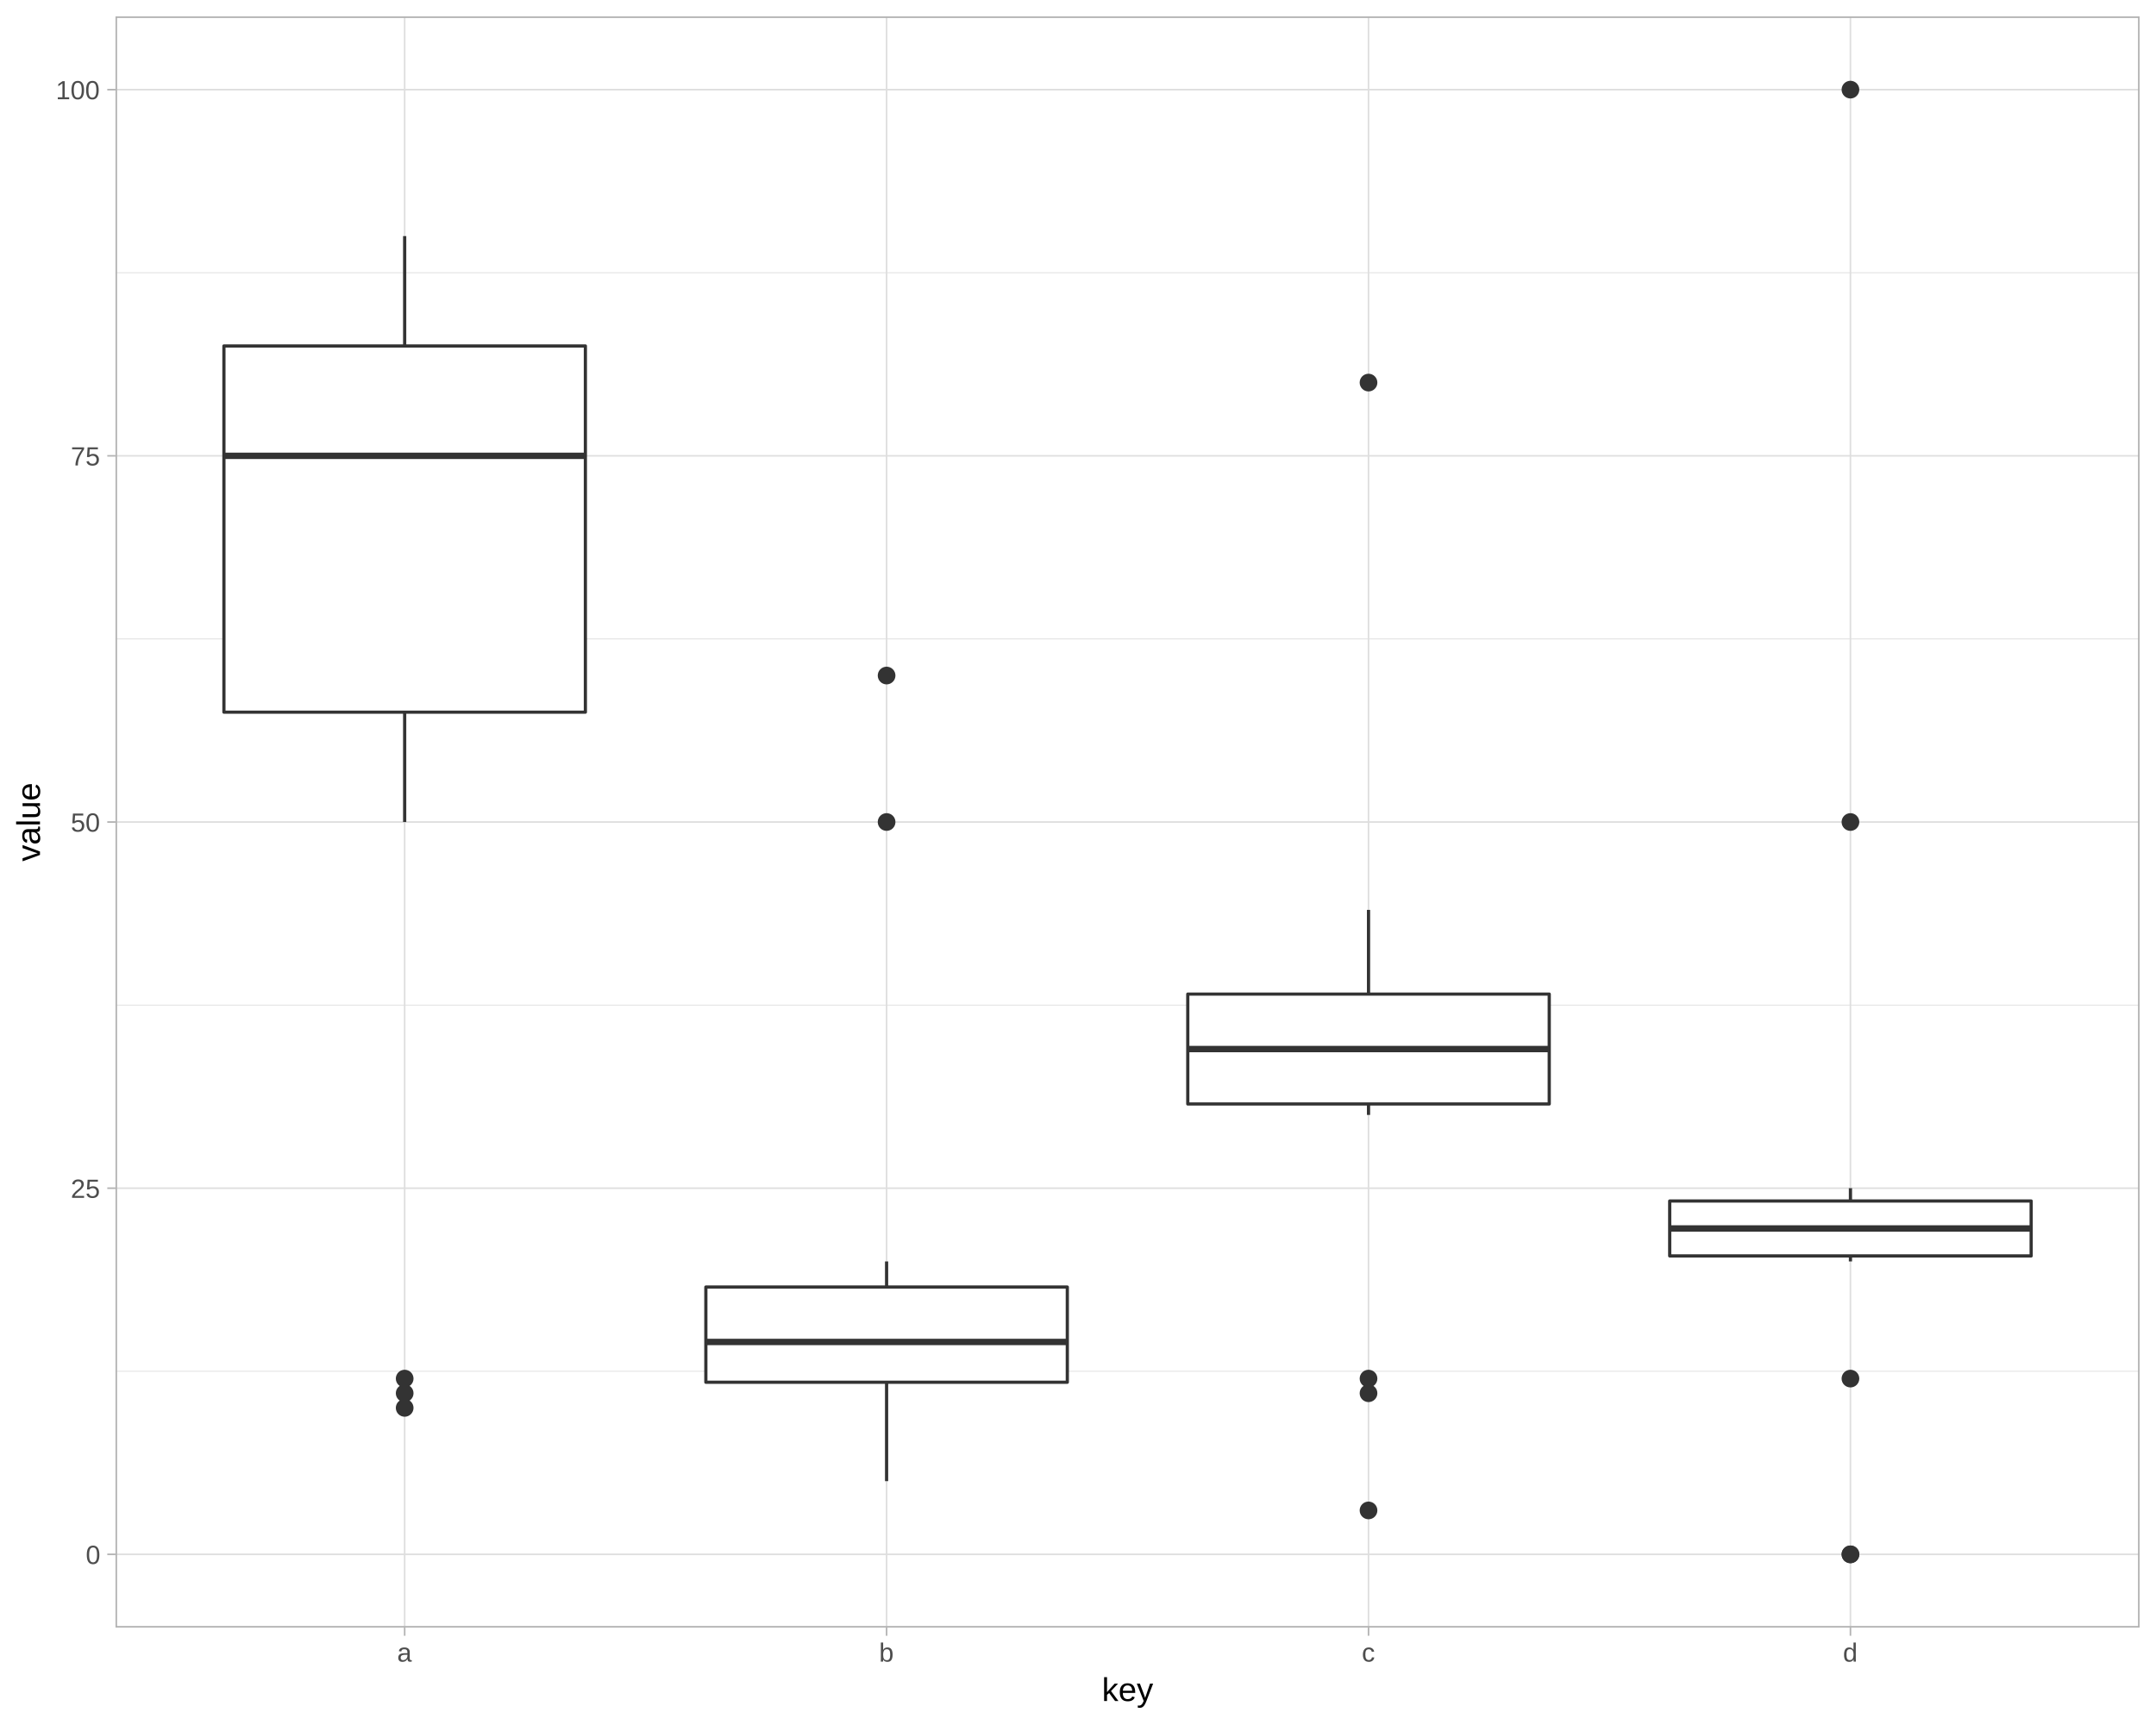
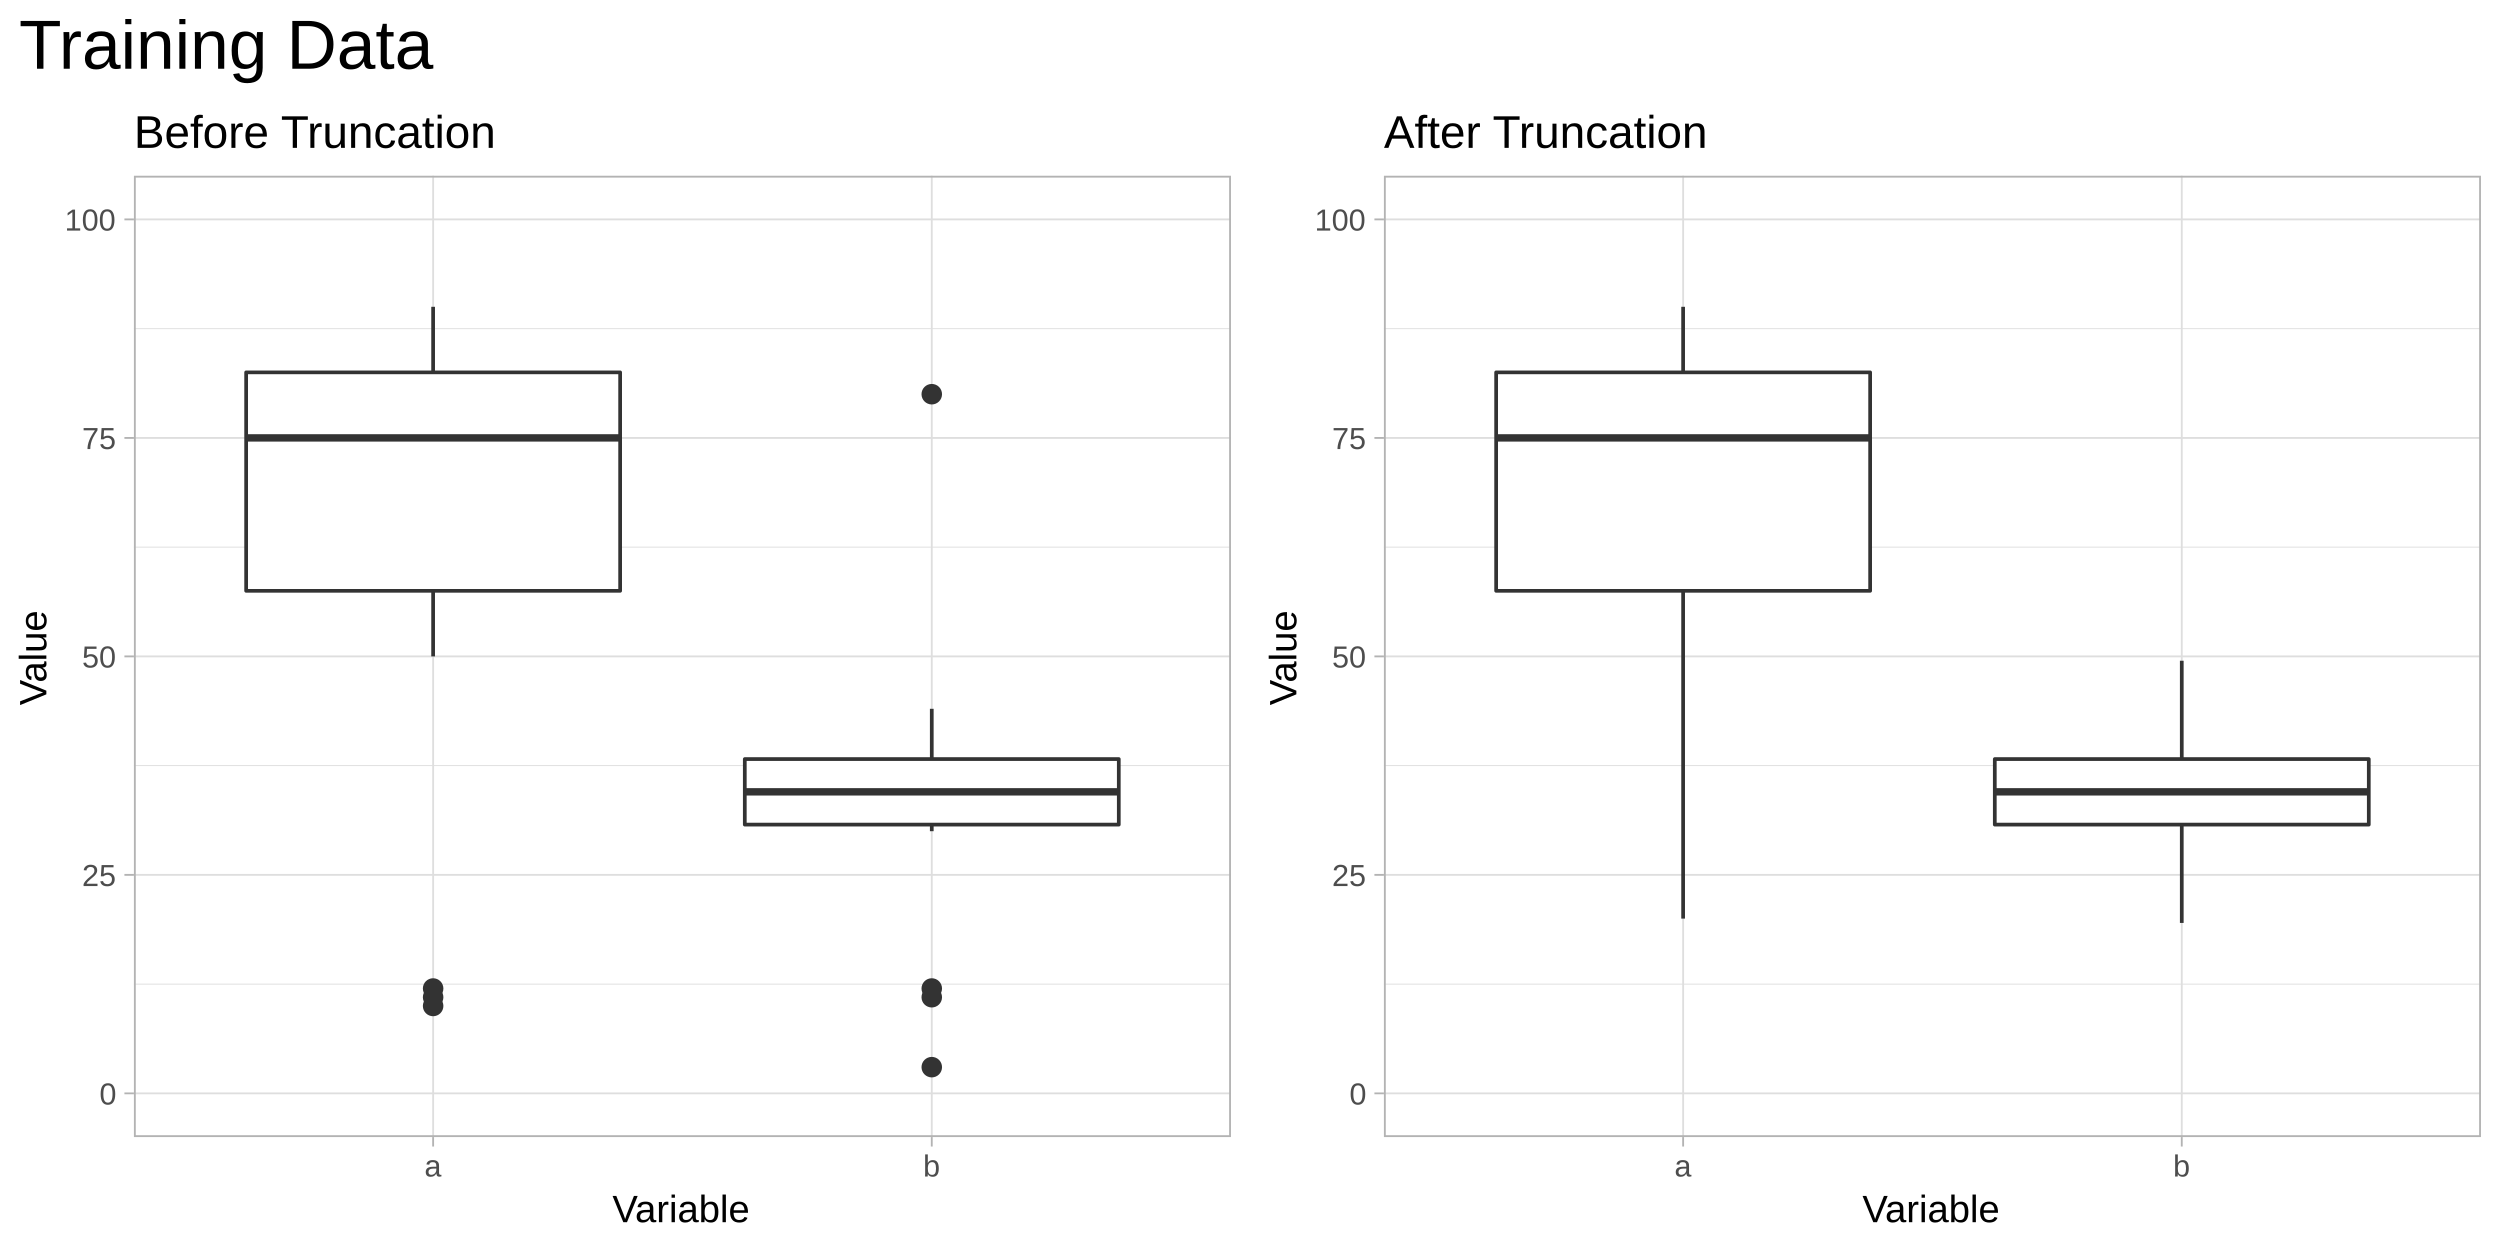
- <svg xmlns="http://www.w3.org/2000/svg" viewBox="0 0 720.00 576.00">
+ <svg xmlns="http://www.w3.org/2000/svg" viewBox="0 0 720.00 360.00">
  <defs>
    <style type="text/css">
    line, polyline, path, rect, circle {
      fill: none;
      stroke: #000000;
      stroke-linecap: round;
      stroke-linejoin: round;
      stroke-miterlimit: 10.00;
    }
  </style>
  </defs>
  <rect width="100%" height="100%" style="stroke: none; fill: #FFFFFF;" />
-   <rect x="0.00" y="0.00" width="720.00" height="576.00" style="stroke-width: 1.07; stroke: #FFFFFF; fill: #FFFFFF;" />
+   <rect x="0.00" y="0.00" width="720.00" height="360.00" style="stroke-width: 1.07; stroke: #FFFFFF; fill: #FFFFFF;" />
  <defs>
-     <clipPath id="cpMzguNTczfDcxNC41MjF8NTQzLjQ3NHw1LjQ3OTQ1">
-       <rect x="38.57" y="5.48" width="675.95" height="537.99" />
+     <clipPath id="cpMzguNTczfDM1NC41MjF8MzI3LjQ3NHw1MC42MDUz">
+       <rect x="38.57" y="50.61" width="315.95" height="276.87" />
    </clipPath>
  </defs>
-   <rect x="38.57" y="5.48" width="675.95" height="537.99" style="stroke-width: 1.07; stroke: none; fill: #FFFFFF;" clip-path="url(#cpMzguNTczfDcxNC41MjF8NTQzLjQ3NHw1LjQ3OTQ1)" />
-   <polyline points="38.57,457.88 714.52,457.88 " style="stroke-width: 0.27; stroke: #DEDEDE; stroke-linecap: butt;" clip-path="url(#cpMzguNTczfDcxNC41MjF8NTQzLjQ3NHw1LjQ3OTQ1)" />
-   <polyline points="38.57,335.61 714.52,335.61 " style="stroke-width: 0.27; stroke: #DEDEDE; stroke-linecap: butt;" clip-path="url(#cpMzguNTczfDcxNC41MjF8NTQzLjQ3NHw1LjQ3OTQ1)" />
-   <polyline points="38.57,213.34 714.52,213.34 " style="stroke-width: 0.27; stroke: #DEDEDE; stroke-linecap: butt;" clip-path="url(#cpMzguNTczfDcxNC41MjF8NTQzLjQ3NHw1LjQ3OTQ1)" />
-   <polyline points="38.57,91.07 714.52,91.07 " style="stroke-width: 0.27; stroke: #DEDEDE; stroke-linecap: butt;" clip-path="url(#cpMzguNTczfDcxNC41MjF8NTQzLjQ3NHw1LjQ3OTQ1)" />
-   <polyline points="38.57,519.02 714.52,519.02 " style="stroke-width: 0.53; stroke: #DEDEDE; stroke-linecap: butt;" clip-path="url(#cpMzguNTczfDcxNC41MjF8NTQzLjQ3NHw1LjQ3OTQ1)" />
-   <polyline points="38.57,396.75 714.52,396.75 " style="stroke-width: 0.53; stroke: #DEDEDE; stroke-linecap: butt;" clip-path="url(#cpMzguNTczfDcxNC41MjF8NTQzLjQ3NHw1LjQ3OTQ1)" />
-   <polyline points="38.57,274.48 714.52,274.48 " style="stroke-width: 0.53; stroke: #DEDEDE; stroke-linecap: butt;" clip-path="url(#cpMzguNTczfDcxNC41MjF8NTQzLjQ3NHw1LjQ3OTQ1)" />
-   <polyline points="38.57,152.21 714.52,152.21 " style="stroke-width: 0.53; stroke: #DEDEDE; stroke-linecap: butt;" clip-path="url(#cpMzguNTczfDcxNC41MjF8NTQzLjQ3NHw1LjQ3OTQ1)" />
-   <polyline points="38.57,29.93 714.52,29.93 " style="stroke-width: 0.53; stroke: #DEDEDE; stroke-linecap: butt;" clip-path="url(#cpMzguNTczfDcxNC41MjF8NTQzLjQ3NHw1LjQ3OTQ1)" />
-   <polyline points="135.14,543.47 135.14,5.48 " style="stroke-width: 0.53; stroke: #DEDEDE; stroke-linecap: butt;" clip-path="url(#cpMzguNTczfDcxNC41MjF8NTQzLjQ3NHw1LjQ3OTQ1)" />
-   <polyline points="296.08,543.47 296.08,5.48 " style="stroke-width: 0.53; stroke: #DEDEDE; stroke-linecap: butt;" clip-path="url(#cpMzguNTczfDcxNC41MjF8NTQzLjQ3NHw1LjQ3OTQ1)" />
-   <polyline points="457.02,543.47 457.02,5.48 " style="stroke-width: 0.53; stroke: #DEDEDE; stroke-linecap: butt;" clip-path="url(#cpMzguNTczfDcxNC41MjF8NTQzLjQ3NHw1LjQ3OTQ1)" />
-   <polyline points="617.96,543.47 617.96,5.48 " style="stroke-width: 0.53; stroke: #DEDEDE; stroke-linecap: butt;" clip-path="url(#cpMzguNTczfDcxNC41MjF8NTQzLjQ3NHw1LjQ3OTQ1)" />
-   <circle cx="135.14" cy="470.11" r="1.95pt" style="stroke-width: 0.71; stroke: #333333; fill: #333333;" clip-path="url(#cpMzguNTczfDcxNC41MjF8NTQzLjQ3NHw1LjQ3OTQ1)" />
-   <circle cx="135.14" cy="465.22" r="1.95pt" style="stroke-width: 0.71; stroke: #333333; fill: #333333;" clip-path="url(#cpMzguNTczfDcxNC41MjF8NTQzLjQ3NHw1LjQ3OTQ1)" />
-   <circle cx="135.14" cy="460.33" r="1.95pt" style="stroke-width: 0.71; stroke: #333333; fill: #333333;" clip-path="url(#cpMzguNTczfDcxNC41MjF8NTQzLjQ3NHw1LjQ3OTQ1)" />
-   <line x1="135.14" y1="115.52" x2="135.14" y2="78.84" style="stroke-width: 1.07; stroke: #333333; stroke-linecap: butt;" clip-path="url(#cpMzguNTczfDcxNC41MjF8NTQzLjQ3NHw1LjQ3OTQ1)" />
-   <line x1="135.14" y1="237.80" x2="135.14" y2="274.48" style="stroke-width: 1.07; stroke: #333333; stroke-linecap: butt;" clip-path="url(#cpMzguNTczfDcxNC41MjF8NTQzLjQ3NHw1LjQ3OTQ1)" />
-   <polyline points="74.78,115.52 74.78,237.80 195.49,237.80 195.49,115.52 74.78,115.52 " style="stroke-width: 1.07; stroke: #333333; fill: #FFFFFF;" clip-path="url(#cpMzguNTczfDcxNC41MjF8NTQzLjQ3NHw1LjQ3OTQ1)" />
-   <line x1="74.78" y1="152.21" x2="195.49" y2="152.21" style="stroke-width: 2.13; stroke: #333333; stroke-linecap: butt;" clip-path="url(#cpMzguNTczfDcxNC41MjF8NTQzLjQ3NHw1LjQ3OTQ1)" />
-   <circle cx="296.08" cy="274.48" r="1.95pt" style="stroke-width: 0.71; stroke: #333333; fill: #333333;" clip-path="url(#cpMzguNTczfDcxNC41MjF8NTQzLjQ3NHw1LjQ3OTQ1)" />
-   <circle cx="296.08" cy="225.57" r="1.95pt" style="stroke-width: 0.71; stroke: #333333; fill: #333333;" clip-path="url(#cpMzguNTczfDcxNC41MjF8NTQzLjQ3NHw1LjQ3OTQ1)" />
-   <line x1="296.08" y1="429.76" x2="296.08" y2="421.20" style="stroke-width: 1.07; stroke: #333333; stroke-linecap: butt;" clip-path="url(#cpMzguNTczfDcxNC41MjF8NTQzLjQ3NHw1LjQ3OTQ1)" />
-   <line x1="296.08" y1="461.55" x2="296.08" y2="494.57" style="stroke-width: 1.07; stroke: #333333; stroke-linecap: butt;" clip-path="url(#cpMzguNTczfDcxNC41MjF8NTQzLjQ3NHw1LjQ3OTQ1)" />
-   <polyline points="235.72,429.76 235.72,461.55 356.43,461.55 356.43,429.76 235.72,429.76 " style="stroke-width: 1.07; stroke: #333333; fill: #FFFFFF;" clip-path="url(#cpMzguNTczfDcxNC41MjF8NTQzLjQ3NHw1LjQ3OTQ1)" />
-   <line x1="235.72" y1="448.10" x2="356.43" y2="448.10" style="stroke-width: 2.13; stroke: #333333; stroke-linecap: butt;" clip-path="url(#cpMzguNTczfDcxNC41MjF8NTQzLjQ3NHw1LjQ3OTQ1)" />
-   <circle cx="457.02" cy="504.35" r="1.95pt" style="stroke-width: 0.71; stroke: #333333; fill: #333333;" clip-path="url(#cpMzguNTczfDcxNC41MjF8NTQzLjQ3NHw1LjQ3OTQ1)" />
-   <circle cx="457.02" cy="465.22" r="1.95pt" style="stroke-width: 0.71; stroke: #333333; fill: #333333;" clip-path="url(#cpMzguNTczfDcxNC41MjF8NTQzLjQ3NHw1LjQ3OTQ1)" />
-   <circle cx="457.02" cy="460.33" r="1.95pt" style="stroke-width: 0.71; stroke: #333333; fill: #333333;" clip-path="url(#cpMzguNTczfDcxNC41MjF8NTQzLjQ3NHw1LjQ3OTQ1)" />
-   <circle cx="457.02" cy="127.75" r="1.95pt" style="stroke-width: 0.71; stroke: #333333; fill: #333333;" clip-path="url(#cpMzguNTczfDcxNC41MjF8NTQzLjQ3NHw1LjQ3OTQ1)" />
-   <line x1="457.02" y1="331.94" x2="457.02" y2="303.82" style="stroke-width: 1.07; stroke: #333333; stroke-linecap: butt;" clip-path="url(#cpMzguNTczfDcxNC41MjF8NTQzLjQ3NHw1LjQ3OTQ1)" />
-   <line x1="457.02" y1="368.63" x2="457.02" y2="372.29" style="stroke-width: 1.07; stroke: #333333; stroke-linecap: butt;" clip-path="url(#cpMzguNTczfDcxNC41MjF8NTQzLjQ3NHw1LjQ3OTQ1)" />
-   <polyline points="396.66,331.94 396.66,368.63 517.37,368.63 517.37,331.94 396.66,331.94 " style="stroke-width: 1.07; stroke: #333333; fill: #FFFFFF;" clip-path="url(#cpMzguNTczfDcxNC41MjF8NTQzLjQ3NHw1LjQ3OTQ1)" />
-   <line x1="396.66" y1="350.29" x2="517.37" y2="350.29" style="stroke-width: 2.13; stroke: #333333; stroke-linecap: butt;" clip-path="url(#cpMzguNTczfDcxNC41MjF8NTQzLjQ3NHw1LjQ3OTQ1)" />
-   <circle cx="617.96" cy="519.02" r="1.95pt" style="stroke-width: 0.71; stroke: #333333; fill: #333333;" clip-path="url(#cpMzguNTczfDcxNC41MjF8NTQzLjQ3NHw1LjQ3OTQ1)" />
-   <circle cx="617.96" cy="519.02" r="1.95pt" style="stroke-width: 0.71; stroke: #333333; fill: #333333;" clip-path="url(#cpMzguNTczfDcxNC41MjF8NTQzLjQ3NHw1LjQ3OTQ1)" />
-   <circle cx="617.96" cy="460.33" r="1.95pt" style="stroke-width: 0.71; stroke: #333333; fill: #333333;" clip-path="url(#cpMzguNTczfDcxNC41MjF8NTQzLjQ3NHw1LjQ3OTQ1)" />
-   <circle cx="617.96" cy="274.48" r="1.95pt" style="stroke-width: 0.71; stroke: #333333; fill: #333333;" clip-path="url(#cpMzguNTczfDcxNC41MjF8NTQzLjQ3NHw1LjQ3OTQ1)" />
-   <circle cx="617.96" cy="29.93" r="1.95pt" style="stroke-width: 0.71; stroke: #333333; fill: #333333;" clip-path="url(#cpMzguNTczfDcxNC41MjF8NTQzLjQ3NHw1LjQ3OTQ1)" />
-   <line x1="617.96" y1="401.03" x2="617.96" y2="396.75" style="stroke-width: 1.07; stroke: #333333; stroke-linecap: butt;" clip-path="url(#cpMzguNTczfDcxNC41MjF8NTQzLjQ3NHw1LjQ3OTQ1)" />
-   <line x1="617.96" y1="419.37" x2="617.96" y2="421.20" style="stroke-width: 1.07; stroke: #333333; stroke-linecap: butt;" clip-path="url(#cpMzguNTczfDcxNC41MjF8NTQzLjQ3NHw1LjQ3OTQ1)" />
-   <polyline points="557.60,401.03 557.60,419.37 678.31,419.37 678.31,401.03 557.60,401.03 " style="stroke-width: 1.07; stroke: #333333; fill: #FFFFFF;" clip-path="url(#cpMzguNTczfDcxNC41MjF8NTQzLjQ3NHw1LjQ3OTQ1)" />
-   <line x1="557.60" y1="410.20" x2="678.31" y2="410.20" style="stroke-width: 2.13; stroke: #333333; stroke-linecap: butt;" clip-path="url(#cpMzguNTczfDcxNC41MjF8NTQzLjQ3NHw1LjQ3OTQ1)" />
-   <rect x="38.57" y="5.48" width="675.95" height="537.99" style="stroke-width: 1.07; stroke: #B3B3B3;" clip-path="url(#cpMzguNTczfDcxNC41MjF8NTQzLjQ3NHw1LjQ3OTQ1)" />
+   <rect x="38.57" y="50.61" width="315.95" height="276.87" style="stroke-width: 1.07; stroke: none; fill: #FFFFFF;" clip-path="url(#cpMzguNTczfDM1NC41MjF8MzI3LjQ3NHw1MC42MDUz)" />
+   <polyline points="38.57,283.43 354.52,283.43 " style="stroke-width: 0.27; stroke: #DEDEDE; stroke-linecap: butt;" clip-path="url(#cpMzguNTczfDM1NC41MjF8MzI3LjQ3NHw1MC42MDUz)" />
+   <polyline points="38.57,220.50 354.52,220.50 " style="stroke-width: 0.27; stroke: #DEDEDE; stroke-linecap: butt;" clip-path="url(#cpMzguNTczfDM1NC41MjF8MzI3LjQ3NHw1MC42MDUz)" />
+   <polyline points="38.57,157.58 354.52,157.58 " style="stroke-width: 0.27; stroke: #DEDEDE; stroke-linecap: butt;" clip-path="url(#cpMzguNTczfDM1NC41MjF8MzI3LjQ3NHw1MC42MDUz)" />
+   <polyline points="38.57,94.65 354.52,94.65 " style="stroke-width: 0.27; stroke: #DEDEDE; stroke-linecap: butt;" clip-path="url(#cpMzguNTczfDM1NC41MjF8MzI3LjQ3NHw1MC42MDUz)" />
+   <polyline points="38.57,314.89 354.52,314.89 " style="stroke-width: 0.53; stroke: #DEDEDE; stroke-linecap: butt;" clip-path="url(#cpMzguNTczfDM1NC41MjF8MzI3LjQ3NHw1MC42MDUz)" />
+   <polyline points="38.57,251.96 354.52,251.96 " style="stroke-width: 0.53; stroke: #DEDEDE; stroke-linecap: butt;" clip-path="url(#cpMzguNTczfDM1NC41MjF8MzI3LjQ3NHw1MC42MDUz)" />
+   <polyline points="38.57,189.04 354.52,189.04 " style="stroke-width: 0.53; stroke: #DEDEDE; stroke-linecap: butt;" clip-path="url(#cpMzguNTczfDM1NC41MjF8MzI3LjQ3NHw1MC42MDUz)" />
+   <polyline points="38.57,126.12 354.52,126.12 " style="stroke-width: 0.53; stroke: #DEDEDE; stroke-linecap: butt;" clip-path="url(#cpMzguNTczfDM1NC41MjF8MzI3LjQ3NHw1MC42MDUz)" />
+   <polyline points="38.57,63.19 354.52,63.19 " style="stroke-width: 0.53; stroke: #DEDEDE; stroke-linecap: butt;" clip-path="url(#cpMzguNTczfDM1NC41MjF8MzI3LjQ3NHw1MC42MDUz)" />
+   <polyline points="124.74,327.47 124.74,50.61 " style="stroke-width: 0.53; stroke: #DEDEDE; stroke-linecap: butt;" clip-path="url(#cpMzguNTczfDM1NC41MjF8MzI3LjQ3NHw1MC42MDUz)" />
+   <polyline points="268.35,327.47 268.35,50.61 " style="stroke-width: 0.53; stroke: #DEDEDE; stroke-linecap: butt;" clip-path="url(#cpMzguNTczfDM1NC41MjF8MzI3LjQ3NHw1MC42MDUz)" />
+   <circle cx="124.74" cy="289.72" r="1.95pt" style="stroke-width: 0.71; stroke: #333333; fill: #333333;" clip-path="url(#cpMzguNTczfDM1NC41MjF8MzI3LjQ3NHw1MC42MDUz)" />
+   <circle cx="124.74" cy="287.20" r="1.95pt" style="stroke-width: 0.71; stroke: #333333; fill: #333333;" clip-path="url(#cpMzguNTczfDM1NC41MjF8MzI3LjQ3NHw1MC42MDUz)" />
+   <circle cx="124.74" cy="284.69" r="1.95pt" style="stroke-width: 0.71; stroke: #333333; fill: #333333;" clip-path="url(#cpMzguNTczfDM1NC41MjF8MzI3LjQ3NHw1MC42MDUz)" />
+   <line x1="124.74" y1="107.24" x2="124.74" y2="88.36" style="stroke-width: 1.07; stroke: #333333; stroke-linecap: butt;" clip-path="url(#cpMzguNTczfDM1NC41MjF8MzI3LjQ3NHw1MC42MDUz)" />
+   <line x1="124.74" y1="170.16" x2="124.74" y2="189.04" style="stroke-width: 1.07; stroke: #333333; stroke-linecap: butt;" clip-path="url(#cpMzguNTczfDM1NC41MjF8MzI3LjQ3NHw1MC42MDUz)" />
+   <polyline points="70.89,107.24 70.89,170.16 178.60,170.16 178.60,107.24 70.89,107.24 " style="stroke-width: 1.07; stroke: #333333; fill: #FFFFFF;" clip-path="url(#cpMzguNTczfDM1NC41MjF8MzI3LjQ3NHw1MC42MDUz)" />
+   <line x1="70.89" y1="126.12" x2="178.60" y2="126.12" style="stroke-width: 2.13; stroke: #333333; stroke-linecap: butt;" clip-path="url(#cpMzguNTczfDM1NC41MjF8MzI3LjQ3NHw1MC42MDUz)" />
+   <circle cx="268.35" cy="307.34" r="1.95pt" style="stroke-width: 0.71; stroke: #333333; fill: #333333;" clip-path="url(#cpMzguNTczfDM1NC41MjF8MzI3LjQ3NHw1MC42MDUz)" />
+   <circle cx="268.35" cy="287.20" r="1.95pt" style="stroke-width: 0.71; stroke: #333333; fill: #333333;" clip-path="url(#cpMzguNTczfDM1NC41MjF8MzI3LjQ3NHw1MC42MDUz)" />
+   <circle cx="268.35" cy="284.69" r="1.95pt" style="stroke-width: 0.71; stroke: #333333; fill: #333333;" clip-path="url(#cpMzguNTczfDM1NC41MjF8MzI3LjQ3NHw1MC42MDUz)" />
+   <circle cx="268.35" cy="113.53" r="1.95pt" style="stroke-width: 0.71; stroke: #333333; fill: #333333;" clip-path="url(#cpMzguNTczfDM1NC41MjF8MzI3LjQ3NHw1MC42MDUz)" />
+   <line x1="268.35" y1="218.61" x2="268.35" y2="204.14" style="stroke-width: 1.07; stroke: #333333; stroke-linecap: butt;" clip-path="url(#cpMzguNTczfDM1NC41MjF8MzI3LjQ3NHw1MC42MDUz)" />
+   <line x1="268.35" y1="237.49" x2="268.35" y2="239.38" style="stroke-width: 1.07; stroke: #333333; stroke-linecap: butt;" clip-path="url(#cpMzguNTczfDM1NC41MjF8MzI3LjQ3NHw1MC42MDUz)" />
+   <polyline points="214.50,218.61 214.50,237.49 322.21,237.49 322.21,218.61 214.50,218.61 " style="stroke-width: 1.07; stroke: #333333; fill: #FFFFFF;" clip-path="url(#cpMzguNTczfDM1NC41MjF8MzI3LjQ3NHw1MC42MDUz)" />
+   <line x1="214.50" y1="228.05" x2="322.21" y2="228.05" style="stroke-width: 2.13; stroke: #333333; stroke-linecap: butt;" clip-path="url(#cpMzguNTczfDM1NC41MjF8MzI3LjQ3NHw1MC42MDUz)" />
+   <rect x="38.57" y="50.61" width="315.95" height="276.87" style="stroke-width: 1.07; stroke: #B3B3B3;" clip-path="url(#cpMzguNTczfDM1NC41MjF8MzI3LjQ3NHw1MC42MDUz)" />
  <defs>
-     <clipPath id="cpMHw3MjB8NTc2fDA=">
-       <rect x="0.00" y="0.00" width="720.00" height="576.00" />
+     <clipPath id="cpMHw3MjB8MzYwfDA=">
+       <rect x="0.00" y="0.00" width="720.00" height="360.00" />
    </clipPath>
  </defs>
-   <g clip-path="url(#cpMHw3MjB8NTc2fDA=)">
-     <text x="28.64" y="522.24" style="font-size: 8.80px; fill: #4D4D4D; font-family: Arial;" textLength="5.01px" lengthAdjust="spacingAndGlyphs">0</text>
+   <defs>
+     <clipPath id="cpMzk4LjU3M3w3MTQuNTIxfDMyNy40NzR8NTAuNjA1Mw==">
+       <rect x="398.57" y="50.61" width="315.95" height="276.87" />
+     </clipPath>
+   </defs>
+   <rect x="398.57" y="50.61" width="315.95" height="276.87" style="stroke-width: 1.07; stroke: none; fill: #FFFFFF;" clip-path="url(#cpMzk4LjU3M3w3MTQuNTIxfDMyNy40NzR8NTAuNjA1Mw==)" />
+   <polyline points="398.57,283.43 714.52,283.43 " style="stroke-width: 0.27; stroke: #DEDEDE; stroke-linecap: butt;" clip-path="url(#cpMzk4LjU3M3w3MTQuNTIxfDMyNy40NzR8NTAuNjA1Mw==)" />
+   <polyline points="398.57,220.50 714.52,220.50 " style="stroke-width: 0.27; stroke: #DEDEDE; stroke-linecap: butt;" clip-path="url(#cpMzk4LjU3M3w3MTQuNTIxfDMyNy40NzR8NTAuNjA1Mw==)" />
+   <polyline points="398.57,157.58 714.52,157.58 " style="stroke-width: 0.27; stroke: #DEDEDE; stroke-linecap: butt;" clip-path="url(#cpMzk4LjU3M3w3MTQuNTIxfDMyNy40NzR8NTAuNjA1Mw==)" />
+   <polyline points="398.57,94.65 714.52,94.65 " style="stroke-width: 0.27; stroke: #DEDEDE; stroke-linecap: butt;" clip-path="url(#cpMzk4LjU3M3w3MTQuNTIxfDMyNy40NzR8NTAuNjA1Mw==)" />
+   <polyline points="398.57,314.89 714.52,314.89 " style="stroke-width: 0.53; stroke: #DEDEDE; stroke-linecap: butt;" clip-path="url(#cpMzk4LjU3M3w3MTQuNTIxfDMyNy40NzR8NTAuNjA1Mw==)" />
+   <polyline points="398.57,251.96 714.52,251.96 " style="stroke-width: 0.53; stroke: #DEDEDE; stroke-linecap: butt;" clip-path="url(#cpMzk4LjU3M3w3MTQuNTIxfDMyNy40NzR8NTAuNjA1Mw==)" />
+   <polyline points="398.57,189.04 714.52,189.04 " style="stroke-width: 0.53; stroke: #DEDEDE; stroke-linecap: butt;" clip-path="url(#cpMzk4LjU3M3w3MTQuNTIxfDMyNy40NzR8NTAuNjA1Mw==)" />
+   <polyline points="398.57,126.12 714.52,126.12 " style="stroke-width: 0.53; stroke: #DEDEDE; stroke-linecap: butt;" clip-path="url(#cpMzk4LjU3M3w3MTQuNTIxfDMyNy40NzR8NTAuNjA1Mw==)" />
+   <polyline points="398.57,63.19 714.52,63.19 " style="stroke-width: 0.53; stroke: #DEDEDE; stroke-linecap: butt;" clip-path="url(#cpMzk4LjU3M3w3MTQuNTIxfDMyNy40NzR8NTAuNjA1Mw==)" />
+   <polyline points="484.74,327.47 484.74,50.61 " style="stroke-width: 0.53; stroke: #DEDEDE; stroke-linecap: butt;" clip-path="url(#cpMzk4LjU3M3w3MTQuNTIxfDMyNy40NzR8NTAuNjA1Mw==)" />
+   <polyline points="628.35,327.47 628.35,50.61 " style="stroke-width: 0.53; stroke: #DEDEDE; stroke-linecap: butt;" clip-path="url(#cpMzk4LjU3M3w3MTQuNTIxfDMyNy40NzR8NTAuNjA1Mw==)" />
+   <line x1="484.74" y1="107.24" x2="484.74" y2="88.36" style="stroke-width: 1.07; stroke: #333333; stroke-linecap: butt;" clip-path="url(#cpMzk4LjU3M3w3MTQuNTIxfDMyNy40NzR8NTAuNjA1Mw==)" />
+   <line x1="484.74" y1="170.16" x2="484.74" y2="264.55" style="stroke-width: 1.07; stroke: #333333; stroke-linecap: butt;" clip-path="url(#cpMzk4LjU3M3w3MTQuNTIxfDMyNy40NzR8NTAuNjA1Mw==)" />
+   <polyline points="430.89,107.24 430.89,170.16 538.60,170.16 538.60,107.24 430.89,107.24 " style="stroke-width: 1.07; stroke: #333333; fill: #FFFFFF;" clip-path="url(#cpMzk4LjU3M3w3MTQuNTIxfDMyNy40NzR8NTAuNjA1Mw==)" />
+   <line x1="430.89" y1="126.12" x2="538.60" y2="126.12" style="stroke-width: 2.13; stroke: #333333; stroke-linecap: butt;" clip-path="url(#cpMzk4LjU3M3w3MTQuNTIxfDMyNy40NzR8NTAuNjA1Mw==)" />
+   <line x1="628.35" y1="218.61" x2="628.35" y2="190.30" style="stroke-width: 1.07; stroke: #333333; stroke-linecap: butt;" clip-path="url(#cpMzk4LjU3M3w3MTQuNTIxfDMyNy40NzR8NTAuNjA1Mw==)" />
+   <line x1="628.35" y1="237.49" x2="628.35" y2="265.81" style="stroke-width: 1.07; stroke: #333333; stroke-linecap: butt;" clip-path="url(#cpMzk4LjU3M3w3MTQuNTIxfDMyNy40NzR8NTAuNjA1Mw==)" />
+   <polyline points="574.50,218.61 574.50,237.49 682.21,237.49 682.21,218.61 574.50,218.61 " style="stroke-width: 1.07; stroke: #333333; fill: #FFFFFF;" clip-path="url(#cpMzk4LjU3M3w3MTQuNTIxfDMyNy40NzR8NTAuNjA1Mw==)" />
+   <line x1="574.50" y1="228.05" x2="682.21" y2="228.05" style="stroke-width: 2.13; stroke: #333333; stroke-linecap: butt;" clip-path="url(#cpMzk4LjU3M3w3MTQuNTIxfDMyNy40NzR8NTAuNjA1Mw==)" />
+   <rect x="398.57" y="50.61" width="315.95" height="276.87" style="stroke-width: 1.07; stroke: #B3B3B3;" clip-path="url(#cpMzk4LjU3M3w3MTQuNTIxfDMyNy40NzR8NTAuNjA1Mw==)" />
+   <defs>
+     <clipPath id="cpMHw3MjB8MzYwfDA=">
+       <rect x="0.00" y="0.00" width="720.00" height="360.00" />
+     </clipPath>
+   </defs>
+   <g clip-path="url(#cpMHw3MjB8MzYwfDA=)">
+     <text x="28.64" y="318.11" style="font-size: 8.80px; fill: #4D4D4D; font-family: Arial;" textLength="5.01px" lengthAdjust="spacingAndGlyphs">0</text>
  </g>
-   <g clip-path="url(#cpMHw3MjB8NTc2fDA=)">
-     <text x="23.63" y="399.97" style="font-size: 8.80px; fill: #4D4D4D; font-family: Arial;" textLength="10.01px" lengthAdjust="spacingAndGlyphs">25</text>
+   <g clip-path="url(#cpMHw3MjB8MzYwfDA=)">
+     <text x="23.63" y="255.18" style="font-size: 8.80px; fill: #4D4D4D; font-family: Arial;" textLength="10.01px" lengthAdjust="spacingAndGlyphs">25</text>
  </g>
-   <g clip-path="url(#cpMHw3MjB8NTc2fDA=)">
-     <text x="23.63" y="277.70" style="font-size: 8.80px; fill: #4D4D4D; font-family: Arial;" textLength="10.01px" lengthAdjust="spacingAndGlyphs">50</text>
+   <g clip-path="url(#cpMHw3MjB8MzYwfDA=)">
+     <text x="23.63" y="192.26" style="font-size: 8.80px; fill: #4D4D4D; font-family: Arial;" textLength="10.01px" lengthAdjust="spacingAndGlyphs">50</text>
  </g>
-   <g clip-path="url(#cpMHw3MjB8NTc2fDA=)">
-     <text x="23.63" y="155.42" style="font-size: 8.80px; fill: #4D4D4D; font-family: Arial;" textLength="10.01px" lengthAdjust="spacingAndGlyphs">75</text>
+   <g clip-path="url(#cpMHw3MjB8MzYwfDA=)">
+     <text x="23.63" y="129.33" style="font-size: 8.80px; fill: #4D4D4D; font-family: Arial;" textLength="10.01px" lengthAdjust="spacingAndGlyphs">75</text>
  </g>
-   <g clip-path="url(#cpMHw3MjB8NTc2fDA=)">
-     <text x="18.63" y="33.15" style="font-size: 8.80px; fill: #4D4D4D; font-family: Arial;" textLength="15.02px" lengthAdjust="spacingAndGlyphs">100</text>
+   <g clip-path="url(#cpMHw3MjB8MzYwfDA=)">
+     <text x="18.63" y="66.41" style="font-size: 8.80px; fill: #4D4D4D; font-family: Arial;" textLength="15.02px" lengthAdjust="spacingAndGlyphs">100</text>
  </g>
-   <polyline points="35.83,519.02 38.57,519.02 " style="stroke-width: 0.53; stroke: #B3B3B3; stroke-linecap: butt;" clip-path="url(#cpMHw3MjB8NTc2fDA=)" />
-   <polyline points="35.83,396.75 38.57,396.75 " style="stroke-width: 0.53; stroke: #B3B3B3; stroke-linecap: butt;" clip-path="url(#cpMHw3MjB8NTc2fDA=)" />
-   <polyline points="35.83,274.48 38.57,274.48 " style="stroke-width: 0.53; stroke: #B3B3B3; stroke-linecap: butt;" clip-path="url(#cpMHw3MjB8NTc2fDA=)" />
-   <polyline points="35.83,152.21 38.57,152.21 " style="stroke-width: 0.53; stroke: #B3B3B3; stroke-linecap: butt;" clip-path="url(#cpMHw3MjB8NTc2fDA=)" />
-   <polyline points="35.83,29.93 38.57,29.93 " style="stroke-width: 0.53; stroke: #B3B3B3; stroke-linecap: butt;" clip-path="url(#cpMHw3MjB8NTc2fDA=)" />
-   <polyline points="135.14,546.21 135.14,543.47 " style="stroke-width: 0.53; stroke: #B3B3B3; stroke-linecap: butt;" clip-path="url(#cpMHw3MjB8NTc2fDA=)" />
-   <polyline points="296.08,546.21 296.08,543.47 " style="stroke-width: 0.53; stroke: #B3B3B3; stroke-linecap: butt;" clip-path="url(#cpMHw3MjB8NTc2fDA=)" />
-   <polyline points="457.02,546.21 457.02,543.47 " style="stroke-width: 0.53; stroke: #B3B3B3; stroke-linecap: butt;" clip-path="url(#cpMHw3MjB8NTc2fDA=)" />
-   <polyline points="617.96,546.21 617.96,543.47 " style="stroke-width: 0.53; stroke: #B3B3B3; stroke-linecap: butt;" clip-path="url(#cpMHw3MjB8NTc2fDA=)" />
-   <g clip-path="url(#cpMHw3MjB8NTc2fDA=)">
-     <text x="132.63" y="554.84" style="font-size: 8.80px; fill: #4D4D4D; font-family: Arial;" textLength="5.01px" lengthAdjust="spacingAndGlyphs">a</text>
+   <polyline points="35.83,314.89 38.57,314.89 " style="stroke-width: 0.53; stroke: #B3B3B3; stroke-linecap: butt;" clip-path="url(#cpMHw3MjB8MzYwfDA=)" />
+   <polyline points="35.83,251.96 38.57,251.96 " style="stroke-width: 0.53; stroke: #B3B3B3; stroke-linecap: butt;" clip-path="url(#cpMHw3MjB8MzYwfDA=)" />
+   <polyline points="35.83,189.04 38.57,189.04 " style="stroke-width: 0.53; stroke: #B3B3B3; stroke-linecap: butt;" clip-path="url(#cpMHw3MjB8MzYwfDA=)" />
+   <polyline points="35.83,126.12 38.57,126.12 " style="stroke-width: 0.53; stroke: #B3B3B3; stroke-linecap: butt;" clip-path="url(#cpMHw3MjB8MzYwfDA=)" />
+   <polyline points="35.83,63.19 38.57,63.19 " style="stroke-width: 0.53; stroke: #B3B3B3; stroke-linecap: butt;" clip-path="url(#cpMHw3MjB8MzYwfDA=)" />
+   <g clip-path="url(#cpMHw3MjB8MzYwfDA=)">
+     <text x="388.64" y="318.11" style="font-size: 8.80px; fill: #4D4D4D; font-family: Arial;" textLength="5.01px" lengthAdjust="spacingAndGlyphs">0</text>
  </g>
-   <g clip-path="url(#cpMHw3MjB8NTc2fDA=)">
-     <text x="293.57" y="554.84" style="font-size: 8.80px; fill: #4D4D4D; font-family: Arial;" textLength="5.01px" lengthAdjust="spacingAndGlyphs">b</text>
+   <g clip-path="url(#cpMHw3MjB8MzYwfDA=)">
+     <text x="383.63" y="255.18" style="font-size: 8.80px; fill: #4D4D4D; font-family: Arial;" textLength="10.01px" lengthAdjust="spacingAndGlyphs">25</text>
  </g>
-   <g clip-path="url(#cpMHw3MjB8NTc2fDA=)">
-     <text x="454.77" y="554.84" style="font-size: 8.80px; fill: #4D4D4D; font-family: Arial;" textLength="4.50px" lengthAdjust="spacingAndGlyphs">c</text>
+   <g clip-path="url(#cpMHw3MjB8MzYwfDA=)">
+     <text x="383.63" y="192.26" style="font-size: 8.80px; fill: #4D4D4D; font-family: Arial;" textLength="10.01px" lengthAdjust="spacingAndGlyphs">50</text>
  </g>
-   <g clip-path="url(#cpMHw3MjB8NTc2fDA=)">
-     <text x="615.45" y="554.84" style="font-size: 8.80px; fill: #4D4D4D; font-family: Arial;" textLength="5.01px" lengthAdjust="spacingAndGlyphs">d</text>
+   <g clip-path="url(#cpMHw3MjB8MzYwfDA=)">
+     <text x="383.63" y="129.33" style="font-size: 8.80px; fill: #4D4D4D; font-family: Arial;" textLength="10.01px" lengthAdjust="spacingAndGlyphs">75</text>
  </g>
-   <g clip-path="url(#cpMHw3MjB8NTc2fDA=)">
-     <text x="367.99" y="567.99" style="font-size: 11.00px; font-family: Arial;" textLength="17.12px" lengthAdjust="spacingAndGlyphs">key</text>
+   <g clip-path="url(#cpMHw3MjB8MzYwfDA=)">
+     <text x="378.63" y="66.41" style="font-size: 8.80px; fill: #4D4D4D; font-family: Arial;" textLength="15.02px" lengthAdjust="spacingAndGlyphs">100</text>
  </g>
-   <g clip-path="url(#cpMHw3MjB8NTc2fDA=)">
-     <text transform="translate(13.35,287.63) rotate(-90)" style="font-size: 11.00px; font-family: Arial;" textLength="26.30px" lengthAdjust="spacingAndGlyphs">value</text>
+   <polyline points="395.83,314.89 398.57,314.89 " style="stroke-width: 0.53; stroke: #B3B3B3; stroke-linecap: butt;" clip-path="url(#cpMHw3MjB8MzYwfDA=)" />
+   <polyline points="395.83,251.96 398.57,251.96 " style="stroke-width: 0.53; stroke: #B3B3B3; stroke-linecap: butt;" clip-path="url(#cpMHw3MjB8MzYwfDA=)" />
+   <polyline points="395.83,189.04 398.57,189.04 " style="stroke-width: 0.53; stroke: #B3B3B3; stroke-linecap: butt;" clip-path="url(#cpMHw3MjB8MzYwfDA=)" />
+   <polyline points="395.83,126.12 398.57,126.12 " style="stroke-width: 0.53; stroke: #B3B3B3; stroke-linecap: butt;" clip-path="url(#cpMHw3MjB8MzYwfDA=)" />
+   <polyline points="395.83,63.19 398.57,63.19 " style="stroke-width: 0.53; stroke: #B3B3B3; stroke-linecap: butt;" clip-path="url(#cpMHw3MjB8MzYwfDA=)" />
+   <polyline points="124.74,330.21 124.74,327.47 " style="stroke-width: 0.53; stroke: #B3B3B3; stroke-linecap: butt;" clip-path="url(#cpMHw3MjB8MzYwfDA=)" />
+   <polyline points="268.35,330.21 268.35,327.47 " style="stroke-width: 0.53; stroke: #B3B3B3; stroke-linecap: butt;" clip-path="url(#cpMHw3MjB8MzYwfDA=)" />
+   <g clip-path="url(#cpMHw3MjB8MzYwfDA=)">
+     <text x="122.24" y="338.84" style="font-size: 8.80px; fill: #4D4D4D; font-family: Arial;" textLength="5.01px" lengthAdjust="spacingAndGlyphs">a</text>
  </g>
+   <g clip-path="url(#cpMHw3MjB8MzYwfDA=)">
+     <text x="265.85" y="338.84" style="font-size: 8.80px; fill: #4D4D4D; font-family: Arial;" textLength="5.01px" lengthAdjust="spacingAndGlyphs">b</text>
+   </g>
+   <polyline points="484.74,330.21 484.74,327.47 " style="stroke-width: 0.53; stroke: #B3B3B3; stroke-linecap: butt;" clip-path="url(#cpMHw3MjB8MzYwfDA=)" />
+   <polyline points="628.35,330.21 628.35,327.47 " style="stroke-width: 0.53; stroke: #B3B3B3; stroke-linecap: butt;" clip-path="url(#cpMHw3MjB8MzYwfDA=)" />
+   <g clip-path="url(#cpMHw3MjB8MzYwfDA=)">
+     <text x="482.24" y="338.84" style="font-size: 8.80px; fill: #4D4D4D; font-family: Arial;" textLength="5.01px" lengthAdjust="spacingAndGlyphs">a</text>
+   </g>
+   <g clip-path="url(#cpMHw3MjB8MzYwfDA=)">
+     <text x="625.85" y="338.84" style="font-size: 8.80px; fill: #4D4D4D; font-family: Arial;" textLength="5.01px" lengthAdjust="spacingAndGlyphs">b</text>
+   </g>
+   <g clip-path="url(#cpMHw3MjB8MzYwfDA=)">
+     <text x="176.37" y="351.99" style="font-size: 11.00px; font-family: Arial;" textLength="40.36px" lengthAdjust="spacingAndGlyphs">Variable</text>
+   </g>
+   <g clip-path="url(#cpMHw3MjB8MzYwfDA=)">
+     <text x="536.37" y="351.99" style="font-size: 11.00px; font-family: Arial;" textLength="40.36px" lengthAdjust="spacingAndGlyphs">Variable</text>
+   </g>
+   <g clip-path="url(#cpMHw3MjB8MzYwfDA=)">
+     <text transform="translate(13.35,203.11) rotate(-90)" style="font-size: 11.00px; font-family: Arial;" textLength="28.13px" lengthAdjust="spacingAndGlyphs">Value</text>
+   </g>
+   <g clip-path="url(#cpMHw3MjB8MzYwfDA=)">
+     <text transform="translate(373.35,203.11) rotate(-90)" style="font-size: 11.00px; font-family: Arial;" textLength="28.13px" lengthAdjust="spacingAndGlyphs">Value</text>
+   </g>
+   <g clip-path="url(#cpMHw3MjB8MzYwfDA=)">
+     <text x="38.57" y="42.59" style="font-size: 13.20px; font-family: Arial;" textLength="103.33px" lengthAdjust="spacingAndGlyphs">Before Truncation</text>
+   </g>
+   <g clip-path="url(#cpMHw3MjB8MzYwfDA=)">
+     <text x="398.57" y="42.59" style="font-size: 13.20px; font-family: Arial;" textLength="92.49px" lengthAdjust="spacingAndGlyphs">After Truncation</text>
+   </g>
+   <defs>
+     <clipPath id="cpNS40Nzk0NXw3MTQuNTIxfDI3LjgwMjd8NS40Nzk0NQ==">
+       <rect x="5.48" y="5.48" width="709.04" height="22.32" />
+     </clipPath>
+   </defs>
+   <g clip-path="url(#cpNS40Nzk0NXw3MTQuNTIxfDI3LjgwMjd8NS40Nzk0NQ==)">
+     <text x="5.48" y="19.79" style="font-size: 20.00px; font-family: Arial;" textLength="120.06px" lengthAdjust="spacingAndGlyphs">Training Data</text>
+   </g>
+   <defs>
+     <clipPath id="cpMHw3MjB8MzYwfDA=">
+       <rect x="0.00" y="0.00" width="720.00" height="360.00" />
+     </clipPath>
+   </defs>
+   <defs>
+     <clipPath id="cpNS40Nzk0NXw3MTQuNTIxfDI3LjgwMjd8MjcuODAyNw==">
+       <rect x="5.48" y="27.80" width="709.04" height="0.00" />
+     </clipPath>
+   </defs>
+   <defs>
+     <clipPath id="cpMHw3MjB8MzYwfDA=">
+       <rect x="0.00" y="0.00" width="720.00" height="360.00" />
+     </clipPath>
+   </defs>
+   <defs>
+     <clipPath id="cpNS40Nzk0NXw3MTQuNTIxfDM1NC41MjF8MzU0LjUyMQ==">
+       <rect x="5.48" y="354.52" width="709.04" height="0.00" />
+     </clipPath>
+   </defs>
+   <defs>
+     <clipPath id="cpMHw3MjB8MzYwfDA=">
+       <rect x="0.00" y="0.00" width="720.00" height="360.00" />
+     </clipPath>
+   </defs>
</svg>
